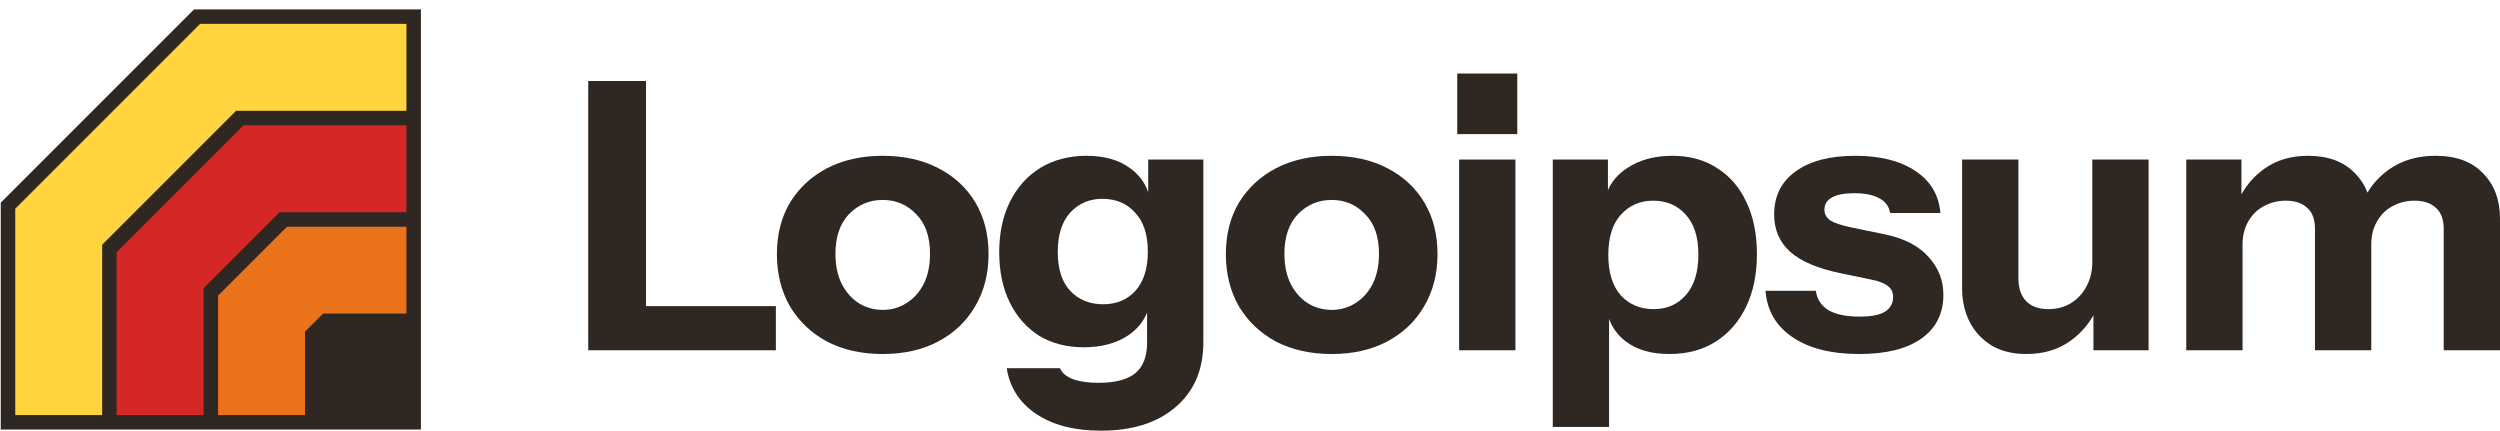
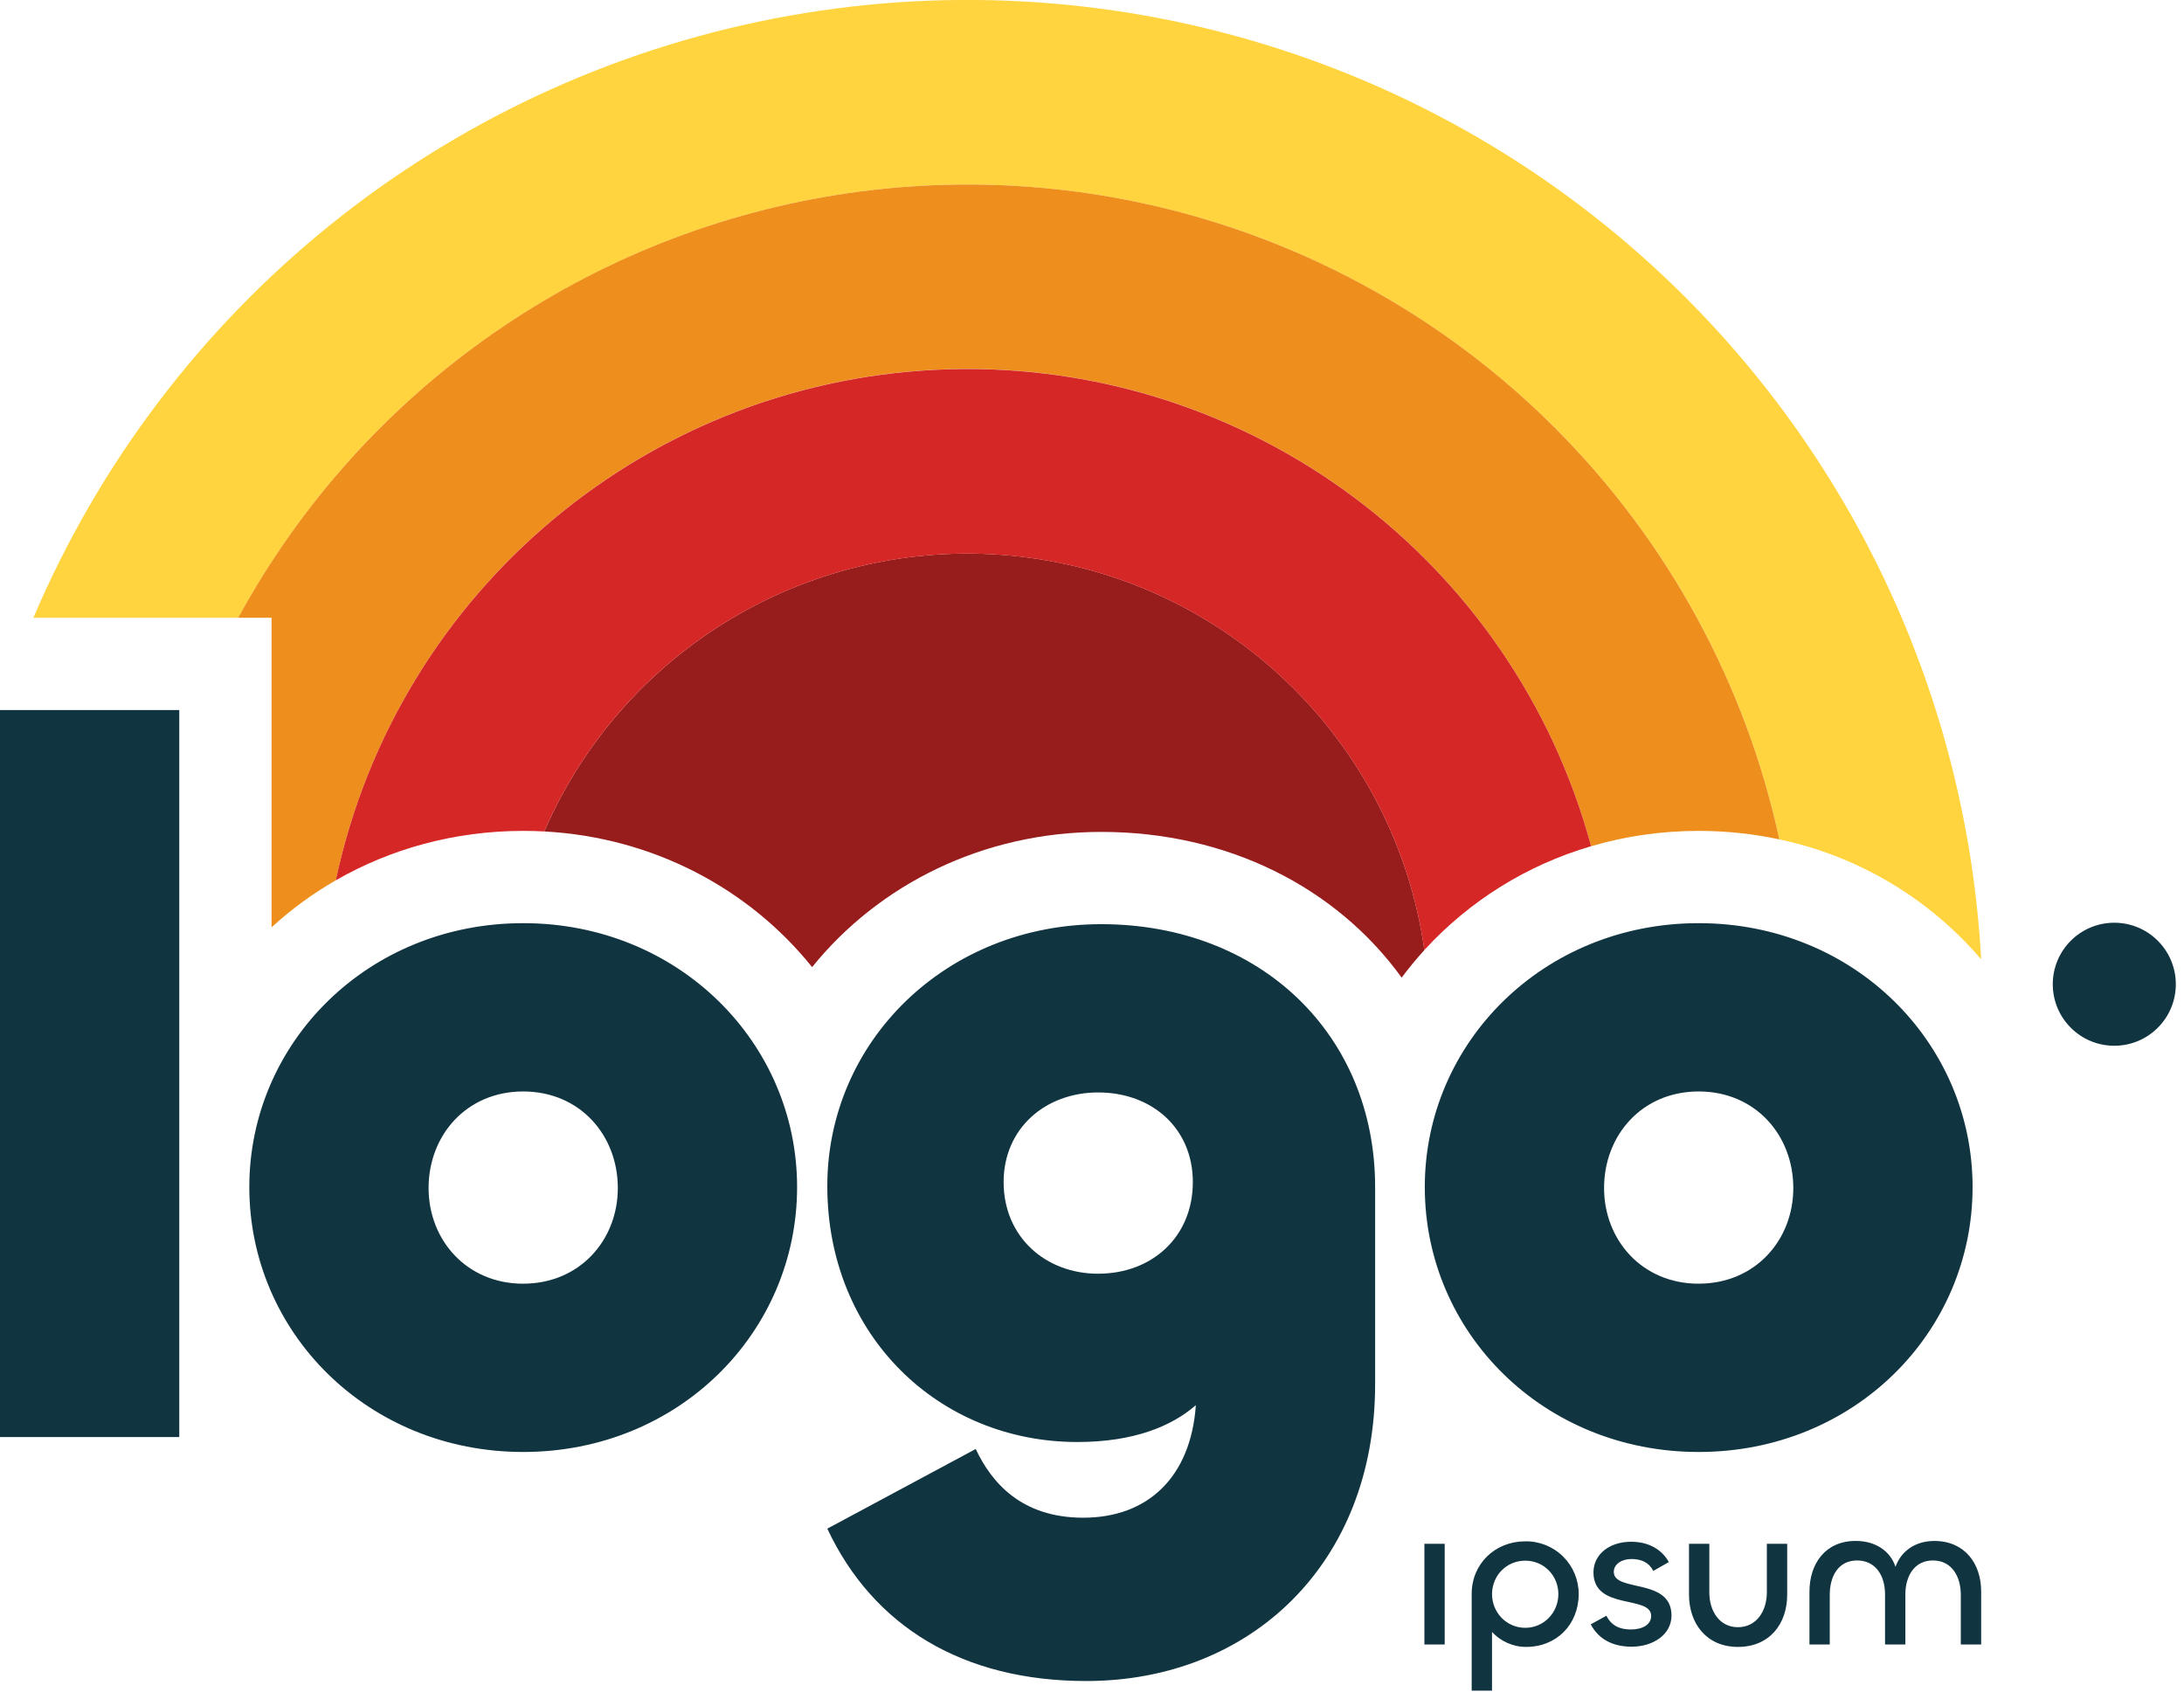
- <svg xmlns="http://www.w3.org/2000/svg" width="238" height="41" viewBox="0 0 238 41" fill="none">
-   <path d="M40.071 40.893V0.893H18.476L0.071 19.297L0.071 40.893H40.071Z" fill="#2F2722" />
-   <path fill-rule="evenodd" clip-rule="evenodd" d="M19.382 27.434L19.382 39.514L11.106 39.513L11.106 24.006L23.185 11.927L38.692 11.927L38.692 20.203L26.613 20.203L19.382 27.434Z" fill="#D62727" />
-   <path fill-rule="evenodd" clip-rule="evenodd" d="M9.727 23.296L9.727 39.514L1.451 39.513L1.451 19.868L19.047 2.272L38.692 2.272L38.692 10.548L22.475 10.548L9.727 23.296Z" fill="#FFD43E" />
-   <path fill-rule="evenodd" clip-rule="evenodd" d="M29.037 31.572L29.037 39.514L20.761 39.514L20.761 28.144L27.323 21.582L38.692 21.582L38.692 29.858L30.751 29.858L29.037 31.572Z" fill="#EA721B" />
-   <path d="M138.909 15.188V33.346H144.268V15.188H138.909Z" fill="#2F2722" />
-   <path d="M138.73 7V12.768H144.446V7H138.73Z" fill="#2F2722" />
-   <path fill-rule="evenodd" clip-rule="evenodd" d="M158.935 33.702C157.196 33.702 155.803 33.298 154.755 32.491C154.02 31.925 153.496 31.214 153.183 30.356V40.644H147.824V15.188H153.075V18.102C153.446 17.255 154.053 16.557 154.898 16.007C156.065 15.224 157.506 14.832 159.221 14.832C160.864 14.832 162.281 15.224 163.472 16.007C164.687 16.767 165.616 17.847 166.259 19.247C166.926 20.647 167.259 22.297 167.259 24.196C167.259 26.118 166.914 27.792 166.223 29.216C165.532 30.64 164.568 31.744 163.329 32.527C162.091 33.31 160.626 33.702 158.935 33.702ZM157.434 29.429C158.697 29.429 159.721 28.978 160.507 28.076C161.293 27.174 161.686 25.893 161.686 24.231C161.686 22.57 161.281 21.3 160.471 20.422C159.685 19.544 158.649 19.105 157.363 19.105C156.124 19.105 155.1 19.556 154.29 20.458C153.504 21.336 153.111 22.606 153.111 24.267C153.111 25.928 153.504 27.21 154.29 28.112C155.1 28.99 156.148 29.429 157.434 29.429Z" fill="#2F2722" />
-   <path d="M170.648 32.099C172.22 33.168 174.34 33.702 177.008 33.702C179.556 33.702 181.521 33.215 182.902 32.242C184.308 31.245 185.01 29.857 185.01 28.076C185.01 26.676 184.534 25.466 183.581 24.445C182.652 23.401 181.271 22.689 179.437 22.309L176.15 21.632C175.269 21.443 174.638 21.229 174.257 20.992C173.875 20.73 173.685 20.386 173.685 19.959C173.685 19.461 173.911 19.081 174.364 18.82C174.84 18.535 175.555 18.393 176.507 18.393C177.555 18.393 178.365 18.559 178.937 18.891C179.508 19.2 179.842 19.663 179.937 20.28H184.725C184.582 18.571 183.796 17.241 182.367 16.292C180.937 15.319 179.02 14.832 176.615 14.832C174.185 14.832 172.292 15.331 170.934 16.328C169.576 17.301 168.898 18.666 168.898 20.422C168.898 21.87 169.41 23.056 170.434 23.982C171.458 24.884 173.054 25.561 175.221 26.012L178.151 26.617C178.937 26.783 179.473 26.997 179.758 27.258C180.068 27.495 180.223 27.839 180.223 28.29C180.223 28.883 179.961 29.346 179.437 29.678C178.937 29.987 178.127 30.141 177.008 30.141C175.769 30.141 174.792 29.94 174.078 29.536C173.387 29.109 172.982 28.492 172.863 27.685H168.076C168.219 29.56 169.076 31.031 170.648 32.099Z" fill="#2F2722" />
-   <path d="M208.132 15.188H213.384V18.502C213.948 17.501 214.687 16.681 215.599 16.043C216.743 15.236 218.112 14.832 219.708 14.832C221.613 14.832 223.09 15.367 224.138 16.435C224.699 16.994 225.113 17.628 225.381 18.337C225.94 17.41 226.669 16.646 227.568 16.043C228.759 15.236 230.188 14.832 231.855 14.832C233.832 14.832 235.344 15.39 236.392 16.506C237.464 17.598 238 19.034 238 20.814V33.346H232.641V21.81C232.641 20.885 232.391 20.208 231.891 19.781C231.414 19.33 230.736 19.105 229.854 19.105C229.092 19.105 228.39 19.283 227.746 19.639C227.127 19.971 226.639 20.458 226.282 21.098C225.924 21.715 225.746 22.451 225.746 23.306V33.346H220.387V21.81C220.387 20.885 220.137 20.208 219.636 19.781C219.16 19.33 218.481 19.105 217.6 19.105C216.838 19.105 216.135 19.283 215.492 19.639C214.873 19.971 214.385 20.458 214.027 21.098C213.67 21.715 213.491 22.451 213.491 23.306V33.346H208.132V15.188Z" fill="#2F2722" />
-   <path d="M192.901 33.702C191.615 33.702 190.507 33.429 189.578 32.883C188.673 32.313 187.983 31.565 187.506 30.64C187.03 29.69 186.792 28.634 186.792 27.471V15.188H192.151V26.439C192.151 27.436 192.401 28.183 192.901 28.682C193.401 29.18 194.104 29.429 195.009 29.429C195.819 29.429 196.533 29.239 197.152 28.86C197.772 28.48 198.26 27.958 198.617 27.293C198.998 26.605 199.189 25.822 199.189 24.943V15.188H204.548V33.346H199.296V30.019C198.728 31.009 197.978 31.833 197.045 32.491C195.902 33.298 194.521 33.702 192.901 33.702Z" fill="#2F2722" />
-   <path fill-rule="evenodd" clip-rule="evenodd" d="M126.777 33.702C124.776 33.702 123.014 33.31 121.49 32.527C119.989 31.72 118.81 30.604 117.953 29.18C117.119 27.732 116.702 26.071 116.702 24.196C116.702 22.321 117.119 20.683 117.953 19.283C118.81 17.882 119.989 16.791 121.49 16.007C123.014 15.224 124.776 14.832 126.777 14.832C128.802 14.832 130.564 15.224 132.065 16.007C133.589 16.791 134.768 17.882 135.602 19.283C136.435 20.683 136.852 22.321 136.852 24.196C136.852 26.071 136.423 27.732 135.566 29.18C134.732 30.604 133.553 31.72 132.029 32.527C130.529 33.31 128.778 33.702 126.777 33.702ZM126.777 29.5C127.611 29.5 128.361 29.287 129.028 28.86C129.719 28.432 130.267 27.827 130.671 27.044C131.076 26.237 131.279 25.276 131.279 24.16C131.279 22.523 130.838 21.265 129.957 20.386C129.099 19.485 128.04 19.034 126.777 19.034C125.515 19.034 124.443 19.485 123.562 20.386C122.704 21.288 122.276 22.546 122.276 24.16C122.276 25.276 122.478 26.237 122.883 27.044C123.288 27.827 123.824 28.432 124.491 28.86C125.181 29.287 125.944 29.5 126.777 29.5Z" fill="#2F2722" />
-   <path fill-rule="evenodd" clip-rule="evenodd" d="M98.627 39.398C100.223 40.466 102.283 41 104.808 41C107.833 41 110.214 40.24 111.953 38.721C113.692 37.226 114.561 35.173 114.561 32.562V15.188H109.309V18.294C108.992 17.384 108.433 16.634 107.63 16.043C106.558 15.236 105.165 14.832 103.45 14.832C101.783 14.832 100.318 15.212 99.056 15.972C97.817 16.731 96.853 17.799 96.162 19.176C95.471 20.553 95.126 22.166 95.126 24.018C95.126 25.845 95.459 27.436 96.126 28.788C96.793 30.141 97.722 31.198 98.913 31.957C100.127 32.693 101.545 33.061 103.164 33.061C104.855 33.061 106.272 32.681 107.416 31.922C108.255 31.346 108.851 30.624 109.202 29.755V32.633C109.202 33.939 108.833 34.9 108.095 35.517C107.356 36.134 106.177 36.443 104.558 36.443C103.581 36.443 102.771 36.324 102.128 36.087C101.509 35.85 101.104 35.505 100.913 35.054H95.84C96.126 36.882 97.055 38.33 98.627 39.398ZM108.095 27.685C107.309 28.539 106.284 28.966 105.022 28.966C103.736 28.966 102.688 28.539 101.878 27.685C101.092 26.83 100.699 25.596 100.699 23.982C100.699 22.368 101.092 21.122 101.878 20.244C102.688 19.366 103.712 18.927 104.951 18.927C106.237 18.927 107.273 19.366 108.059 20.244C108.869 21.098 109.274 22.333 109.274 23.947C109.274 25.561 108.881 26.807 108.095 27.685Z" fill="#2F2722" />
-   <path fill-rule="evenodd" clip-rule="evenodd" d="M84.036 33.702C82.035 33.702 80.273 33.31 78.749 32.527C77.248 31.72 76.069 30.604 75.212 29.18C74.378 27.732 73.961 26.071 73.961 24.196C73.961 22.321 74.378 20.683 75.212 19.283C76.069 17.882 77.248 16.791 78.749 16.007C80.273 15.224 82.035 14.832 84.036 14.832C86.061 14.832 87.823 15.224 89.324 16.007C90.848 16.791 92.027 17.882 92.861 19.283C93.694 20.683 94.111 22.321 94.111 24.196C94.111 26.071 93.682 27.732 92.825 29.18C91.991 30.604 90.812 31.72 89.288 32.527C87.787 33.31 86.037 33.702 84.036 33.702ZM84.036 29.5C84.87 29.5 85.62 29.287 86.287 28.86C86.978 28.432 87.525 27.827 87.93 27.044C88.335 26.237 88.538 25.276 88.538 24.16C88.538 22.523 88.097 21.265 87.216 20.386C86.358 19.485 85.299 19.034 84.036 19.034C82.774 19.034 81.702 19.485 80.821 20.386C79.963 21.288 79.534 22.546 79.534 24.16C79.534 25.276 79.737 26.237 80.142 27.044C80.547 27.827 81.083 28.432 81.75 28.86C82.44 29.287 83.203 29.5 84.036 29.5Z" fill="#2F2722" />
-   <path d="M56 7.712V33.346H73.863V29.145H61.502V7.712H56Z" fill="#2F2722" />
+ <svg xmlns="http://www.w3.org/2000/svg" width="71" height="55" fill="none" viewBox="0 0 71 55">
+   <path fill="#113441" d="M62.883 50.1c.988 0 1.523.734 1.523 1.642v1.723h-.662v-1.616c0-.594-.293-1.115-.908-1.115-.594 0-.894.5-.894 1.102v1.629h-.661v-1.63c0-.6-.3-1.101-.909-1.101-.614 0-.888.52-.888 1.115v1.616h-.66v-1.716c0-.915.52-1.65 1.502-1.65.654 0 1.128.334 1.295.842.18-.508.641-.841 1.262-.841ZM56.498 52.904c.607 0 .941-.528.941-1.135v-1.576h.661v1.656c0 .948-.574 1.696-1.602 1.696-1.015 0-1.59-.755-1.59-1.703v-1.649h.661v1.583c0 .6.328 1.128.929 1.128ZM53.044 53.538c-.608 0-1.075-.24-1.33-.727l.508-.28c.167.326.434.447.795.447.374 0 .661-.154.661-.441 0-.688-1.876-.167-1.876-1.416 0-.574.507-.995 1.222-.995.607 0 1.021.28 1.228.661l-.507.288c-.14-.288-.407-.388-.708-.388-.307 0-.574.16-.574.42 0 .669 1.876.181 1.876 1.416 0 .621-.6 1.015-1.295 1.015ZM48.505 54.967h-.662v-3.145c0-.975.755-1.71 1.743-1.71a1.71 1.71 0 0 1 1.736 1.71c0 .989-.714 1.723-1.71 1.723-.44 0-.84-.194-1.108-.487v1.91Zm1.081-2.043c.608 0 1.075-.5 1.075-1.095 0-.601-.467-1.088-1.075-1.088-.614 0-1.081.487-1.081 1.088 0 .594.467 1.095 1.081 1.095ZM46.306 50.193h.66v3.272h-.66v-3.272ZM55.223 47.207c-5.051 0-8.904-3.885-8.904-8.613 0-4.694 3.853-8.58 8.904-8.58 5.05 0 8.904 3.886 8.904 8.58 0 4.728-3.853 8.613-8.904 8.613Zm0-5.472c1.845 0 3.076-1.425 3.076-3.108 0-1.716-1.23-3.141-3.076-3.141s-3.076 1.425-3.076 3.14c0 1.684 1.23 3.11 3.076 3.11ZM35.314 54.654c-4.015 0-6.93-1.78-8.419-4.954l4.825-2.59c.518 1.1 1.49 2.234 3.497 2.234 2.104 0 3.497-1.328 3.659-3.659-.778.68-2.008 1.198-3.853 1.198-4.501 0-8.128-3.464-8.128-8.321 0-4.695 3.854-8.515 8.905-8.515 5.18 0 8.904 3.594 8.904 8.547v6.411c0 5.828-4.048 9.649-9.39 9.649Zm.388-13.243c1.749 0 3.076-1.198 3.076-2.979 0-1.748-1.327-2.914-3.076-2.914-1.716 0-3.075 1.166-3.075 2.914 0 1.781 1.36 2.98 3.075 2.98ZM17.009 47.207c-5.051 0-8.904-3.885-8.904-8.613 0-4.694 3.853-8.58 8.904-8.58 5.05 0 8.904 3.886 8.904 8.58 0 4.728-3.853 8.613-8.904 8.613Zm0-5.472c1.845 0 3.076-1.425 3.076-3.108 0-1.716-1.23-3.141-3.076-3.141s-3.076 1.425-3.076 3.14c0 1.684 1.23 3.11 3.076 3.11ZM0 23.085h5.828v23.636H0V23.085ZM70.734 32a2 2 0 1 1-4 0 2 2 0 0 1 4 0Z" />
+   <path fill="#FFD43E" fill-rule="evenodd" d="M54.79 9.665a33 33 0 0 1 9.616 21.525 11.867 11.867 0 0 0-6.561-3.9 27 27 0 0 0-50.1-7.205H1.086A33 33 0 0 1 54.79 9.665ZM8.828 30.15Zm7.587-3.122a12.704 12.704 0 0 0 0 0Zm9.986 4.415Zm8.685-4.377a12.784 12.784 0 0 0 0 0Zm10.481 4.719Zm8.911-4.75a12.653 12.653 0 0 0 0 0Z" clip-rule="evenodd" />
+   <path fill="#EE8E1D" fill-rule="evenodd" d="M50.547 13.908a27.001 27.001 0 0 1 7.298 13.382c-.842-.18-1.72-.276-2.622-.276-1.22 0-2.394.174-3.497.499a20.999 20.999 0 0 0-40.81 1.108 11.8 11.8 0 0 0-2.088 1.529V20.085H7.744a27 27 0 0 1 42.803-6.177ZM26.401 31.443c-1.761-2.194-4.323-3.746-7.284-4.252 2.96.506 5.523 2.058 7.284 4.252Z" clip-rule="evenodd" />
+   <path fill="#971C1C" d="M46.306 30.888a15 15 0 0 0-28.613-3.856c3.56.192 6.67 1.873 8.708 4.411 2.172-2.69 5.563-4.396 9.399-4.396 4.11 0 7.642 1.802 9.767 4.738.231-.311.478-.61.739-.897Z" />
+   <path fill="#D62727" fill-rule="evenodd" d="M51.725 27.513a11.85 11.85 0 0 0-5.42 3.375 15 15 0 0 0-28.612-3.856 12.716 12.716 0 0 0-.684-.018c-2.237 0-4.317.586-6.093 1.607a21 21 0 0 1 40.81-1.108Z" clip-rule="evenodd" />
</svg>
